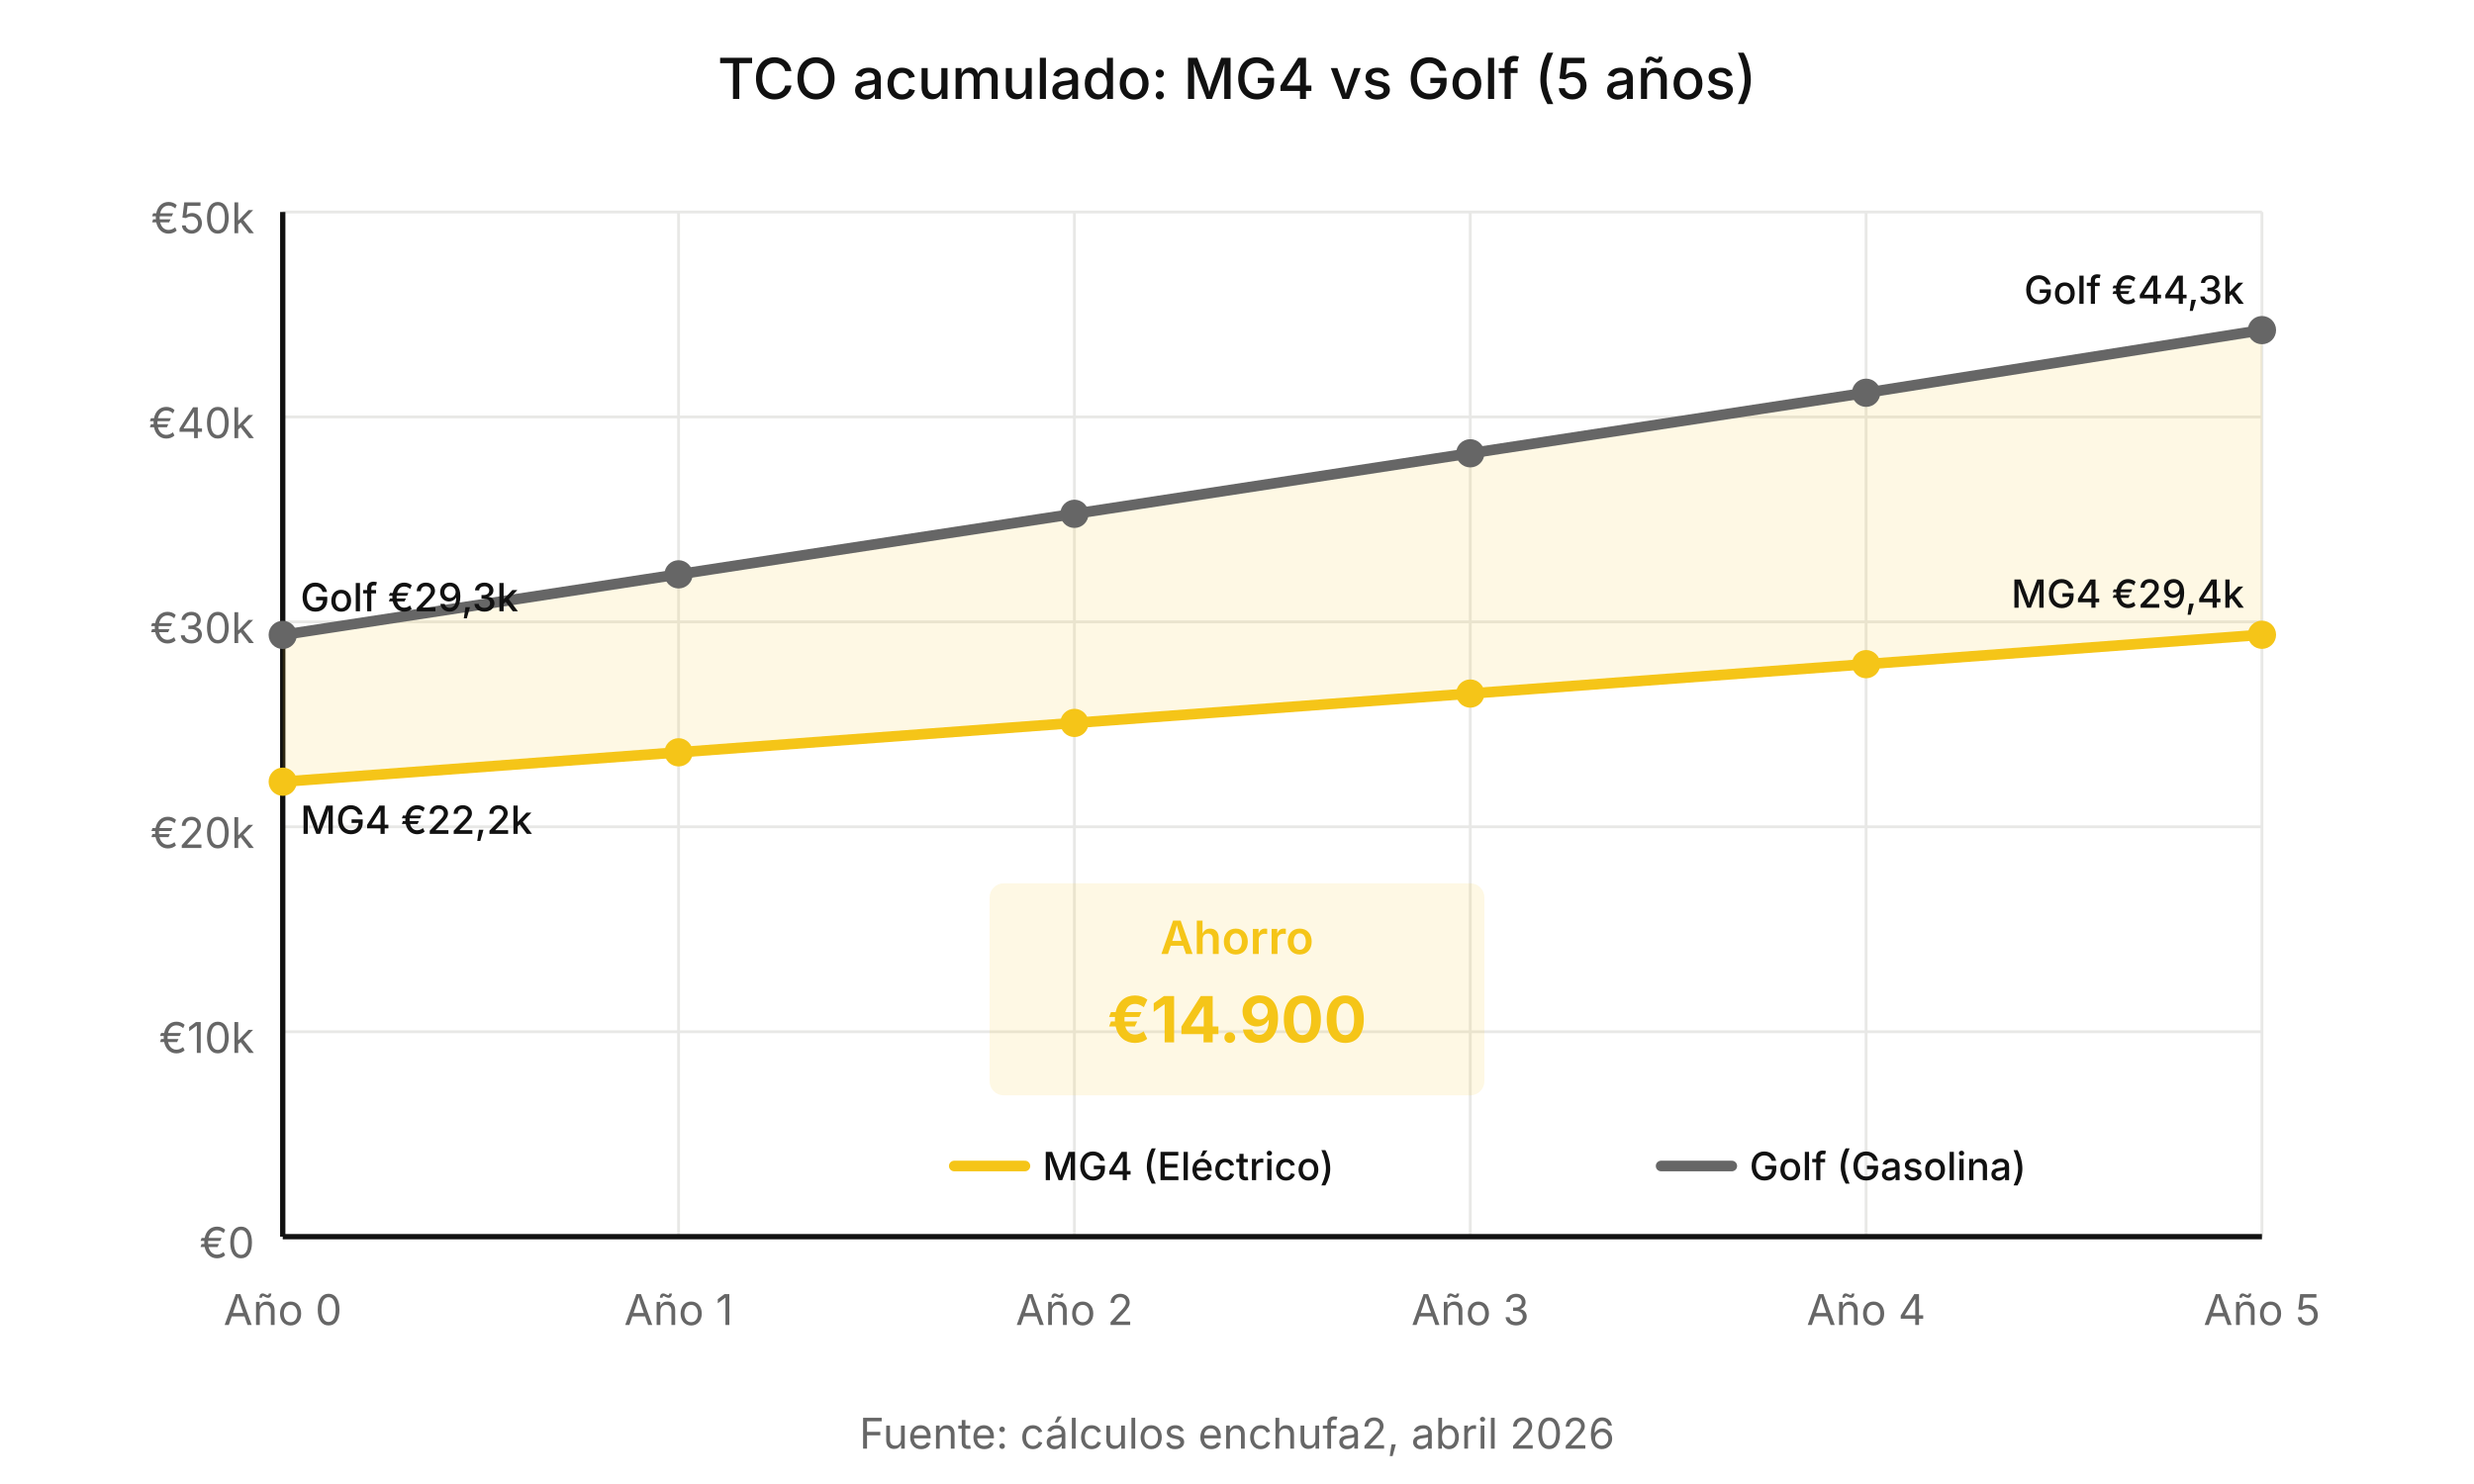
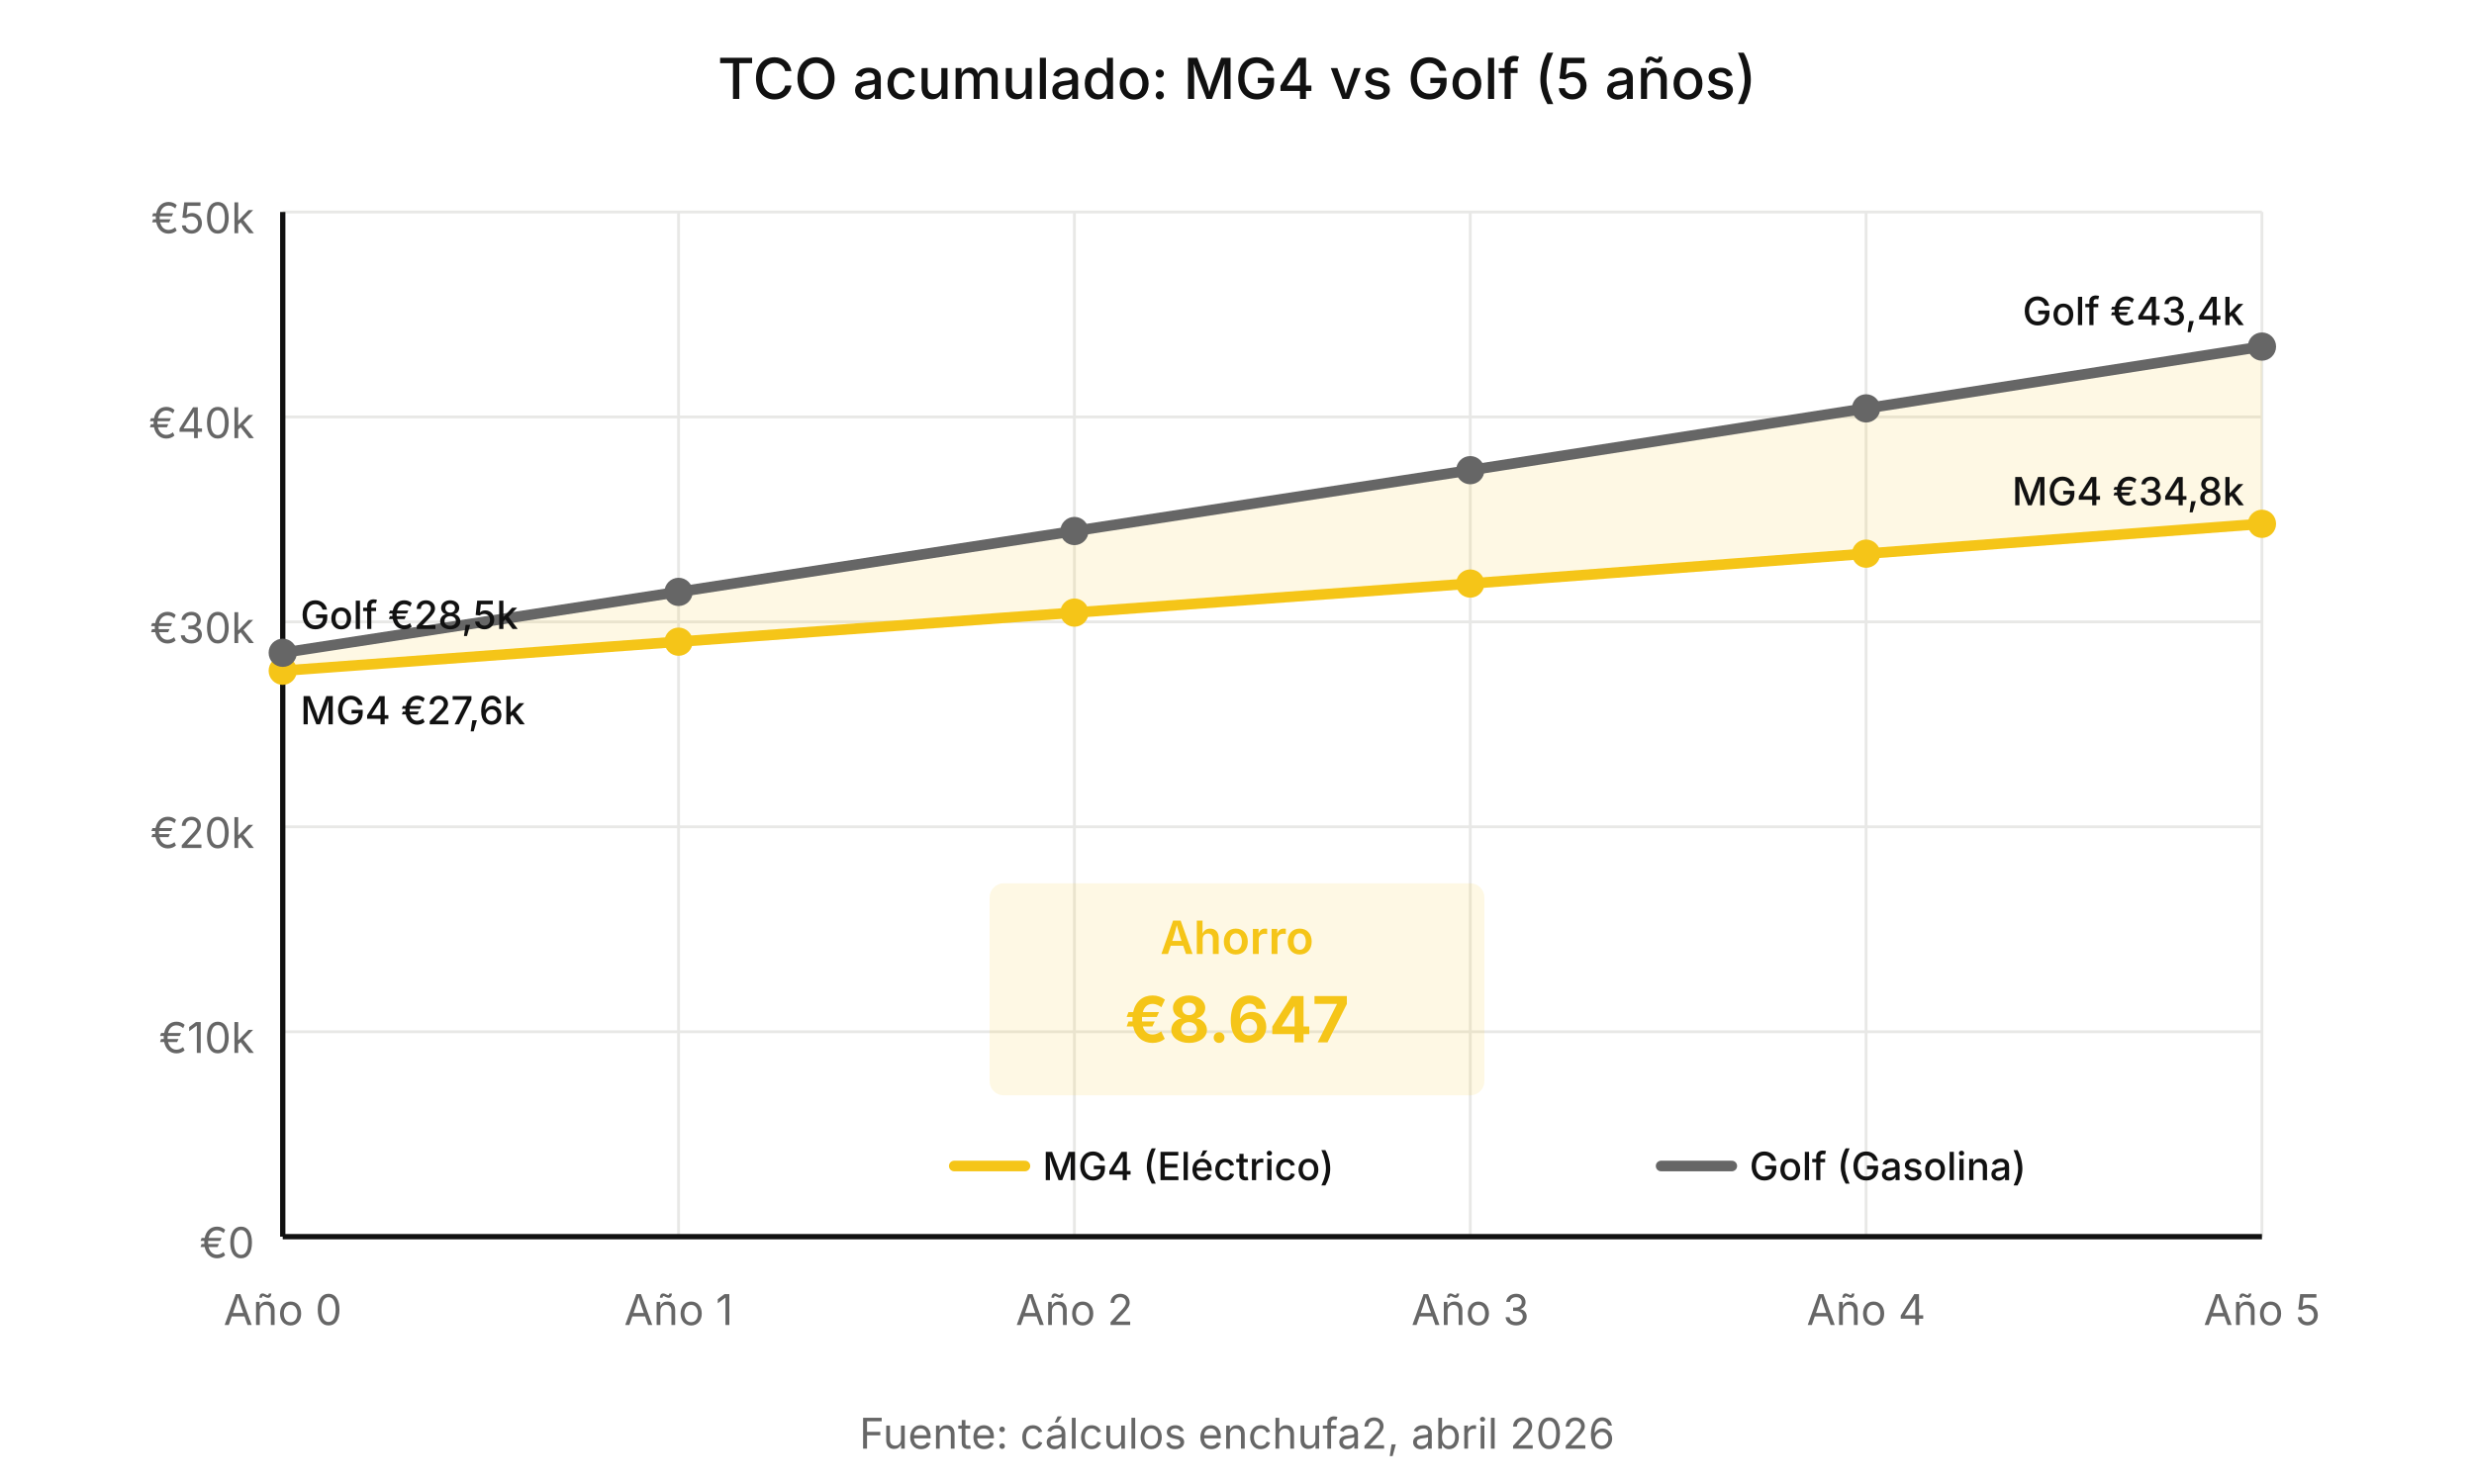
<svg xmlns="http://www.w3.org/2000/svg" viewBox="0 0 700 420" width="700" height="420">
  <defs>
    <style>
      .chart-title { font-family: 'Inter', system-ui, sans-serif; font-size: 16px; font-weight: 500; fill: #111111; }
      .axis-label { font-family: 'Inter', system-ui, sans-serif; font-size: 12px; fill: #666666; }
      .data-label { font-family: 'Inter', system-ui, sans-serif; font-size: 11px; font-weight: 500; fill: #111111; }
      .savings-label { font-family: 'Inter', system-ui, sans-serif; font-size: 13px; font-weight: 600; }
      .grid-line { stroke: #E8E8E6; stroke-width: 0.8; }
      .ev-line { stroke: #F5C518; stroke-width: 3; fill: none; stroke-linecap: round; stroke-linejoin: round; }
      .ice-line { stroke: #666666; stroke-width: 3; fill: none; stroke-linecap: round; stroke-linejoin: round; }
    </style>
  </defs>
  <text x="350" y="28" class="chart-title" text-anchor="middle">TCO acumulado: MG4 vs Golf (5 años)</text>
  <line x1="80" y1="350" x2="640" y2="350" class="grid-line" />
  <line x1="80" y1="292" x2="640" y2="292" class="grid-line" />
  <line x1="80" y1="234" x2="640" y2="234" class="grid-line" />
  <line x1="80" y1="176" x2="640" y2="176" class="grid-line" />
  <line x1="80" y1="118" x2="640" y2="118" class="grid-line" />
  <line x1="80" y1="60" x2="640" y2="60" class="grid-line" />
  <line x1="80" y1="60" x2="80" y2="350" class="grid-line" />
  <line x1="192" y1="60" x2="192" y2="350" class="grid-line" />
  <line x1="304" y1="60" x2="304" y2="350" class="grid-line" />
  <line x1="416" y1="60" x2="416" y2="350" class="grid-line" />
  <line x1="528" y1="60" x2="528" y2="350" class="grid-line" />
  <line x1="640" y1="60" x2="640" y2="350" class="grid-line" />
  <text x="72" y="356" class="axis-label" text-anchor="end">€0</text>
  <text x="72" y="298" class="axis-label" text-anchor="end">€10k</text>
  <text x="72" y="240" class="axis-label" text-anchor="end">€20k</text>
  <text x="72" y="182" class="axis-label" text-anchor="end">€30k</text>
  <text x="72" y="124" class="axis-label" text-anchor="end">€40k</text>
  <text x="72" y="66" class="axis-label" text-anchor="end">€50k</text>
  <text x="80" y="375" class="axis-label" text-anchor="middle">Año 0</text>
  <text x="192" y="375" class="axis-label" text-anchor="middle">Año 1</text>
  <text x="304" y="375" class="axis-label" text-anchor="middle">Año 2</text>
  <text x="416" y="375" class="axis-label" text-anchor="middle">Año 3</text>
  <text x="528" y="375" class="axis-label" text-anchor="middle">Año 4</text>
  <text x="640" y="375" class="axis-label" text-anchor="middle">Año 5</text>
  <line x1="80" y1="350" x2="640" y2="350" stroke="#111111" stroke-width="1.5" />
  <line x1="80" y1="60" x2="80" y2="350" stroke="#111111" stroke-width="1.5" />
-   <polygon points="80,221.24 192,212.92 304,204.60 416,196.29 528,187.97 640,179.65 640,93.43 528,111.16 416,128.29 304,145.42 192,162.55 80,179.69" fill="#F5C518" opacity="0.12" />
-   <polyline points="80,221.24 192,212.92 304,204.60 416,196.29 528,187.97 640,179.65" class="ev-line" />
-   <polyline points="80,179.69 192,162.55 304,145.42 416,128.29 528,111.16 640,93.43" class="ice-line" />
-   <circle cx="80" cy="221.24" r="4" fill="#F5C518" />
-   <circle cx="192" cy="212.92" r="4" fill="#F5C518" />
-   <circle cx="304" cy="204.60" r="4" fill="#F5C518" />
-   <circle cx="416" cy="196.29" r="4" fill="#F5C518" />
-   <circle cx="528" cy="187.97" r="4" fill="#F5C518" />
-   <circle cx="640" cy="179.65" r="4" fill="#F5C518" />
-   <circle cx="80" cy="179.69" r="4" fill="#666666" />
-   <circle cx="192" cy="162.55" r="4" fill="#666666" />
-   <circle cx="304" cy="145.42" r="4" fill="#666666" />
-   <circle cx="416" cy="128.29" r="4" fill="#666666" />
-   <circle cx="528" cy="111.16" r="4" fill="#666666" />
-   <circle cx="640" cy="93.43" r="4" fill="#666666" />
-   <text x="85" y="236" class="data-label" fill="#F5C518" font-weight="600">MG4 €22,2k</text>
-   <text x="85" y="173" class="data-label" fill="#666666" font-weight="600">Golf €29,3k</text>
-   <text x="635" y="172" class="data-label" fill="#F5C518" font-weight="600" text-anchor="end">MG4 €29,4k</text>
-   <text x="635" y="86" class="data-label" fill="#666666" font-weight="600" text-anchor="end">Golf €44,3k</text>
+   <polygon points="80,189.83 192,181.61 304,173.38 416,165.16 528,156.70 640,148.25 640,98.09 528,115.58 416,133.07 304,150.29 192,167.52 80,184.75" fill="#F5C518" opacity="0.12" />
+   <polyline points="80,189.83 192,181.61 304,173.38 416,165.16 528,156.70 640,148.25" class="ev-line" />
+   <polyline points="80,184.75 192,167.52 304,150.29 416,133.07 528,115.58 640,98.09" class="ice-line" />
+   <circle cx="80" cy="189.83" r="4" fill="#F5C518" />
+   <circle cx="192" cy="181.61" r="4" fill="#F5C518" />
+   <circle cx="304" cy="173.38" r="4" fill="#F5C518" />
+   <circle cx="416" cy="165.16" r="4" fill="#F5C518" />
+   <circle cx="528" cy="156.70" r="4" fill="#F5C518" />
+   <circle cx="640" cy="148.25" r="4" fill="#F5C518" />
+   <circle cx="80" cy="184.75" r="4" fill="#666666" />
+   <circle cx="192" cy="167.52" r="4" fill="#666666" />
+   <circle cx="304" cy="150.29" r="4" fill="#666666" />
+   <circle cx="416" cy="133.07" r="4" fill="#666666" />
+   <circle cx="528" cy="115.58" r="4" fill="#666666" />
+   <circle cx="640" cy="98.09" r="4" fill="#666666" />
+   <text x="85" y="205" class="data-label" fill="#F5C518" font-weight="600">MG4 €27,6k</text>
+   <text x="85" y="178" class="data-label" fill="#666666" font-weight="600">Golf €28,5k</text>
+   <text x="635" y="143" class="data-label" fill="#F5C518" font-weight="600" text-anchor="end">MG4 €34,8k</text>
+   <text x="635" y="92" class="data-label" fill="#666666" font-weight="600" text-anchor="end">Golf €43,4k</text>
  <rect x="280" y="250" width="140" height="60" fill="#F5C518" opacity="0.12" rx="4" ry="4" />
  <text x="350" y="270" class="savings-label" fill="#F5C518" text-anchor="middle">Ahorro</text>
-   <text x="350" y="295" style="font-family: 'Inter', system-ui, sans-serif; font-size: 18px; font-weight: 700; fill: #F5C518; text-anchor: middle;">€14.900</text>
+   <text x="350" y="295" style="font-family: 'Inter', system-ui, sans-serif; font-size: 18px; font-weight: 700; fill: #F5C518; text-anchor: middle;">€8.647</text>
  <line x1="270" y1="330" x2="290" y2="330" class="ev-line" />
  <text x="295" y="334" class="data-label" fill="#111111">MG4 (Eléctrico)</text>
  <line x1="470" y1="330" x2="490" y2="330" class="ice-line" />
  <text x="495" y="334" class="data-label" fill="#111111">Golf (Gasolina)</text>
  <text x="350" y="410" class="axis-label" text-anchor="middle" font-size="10">Fuente: cálculos enchufa2, abril 2026</text>
</svg>
